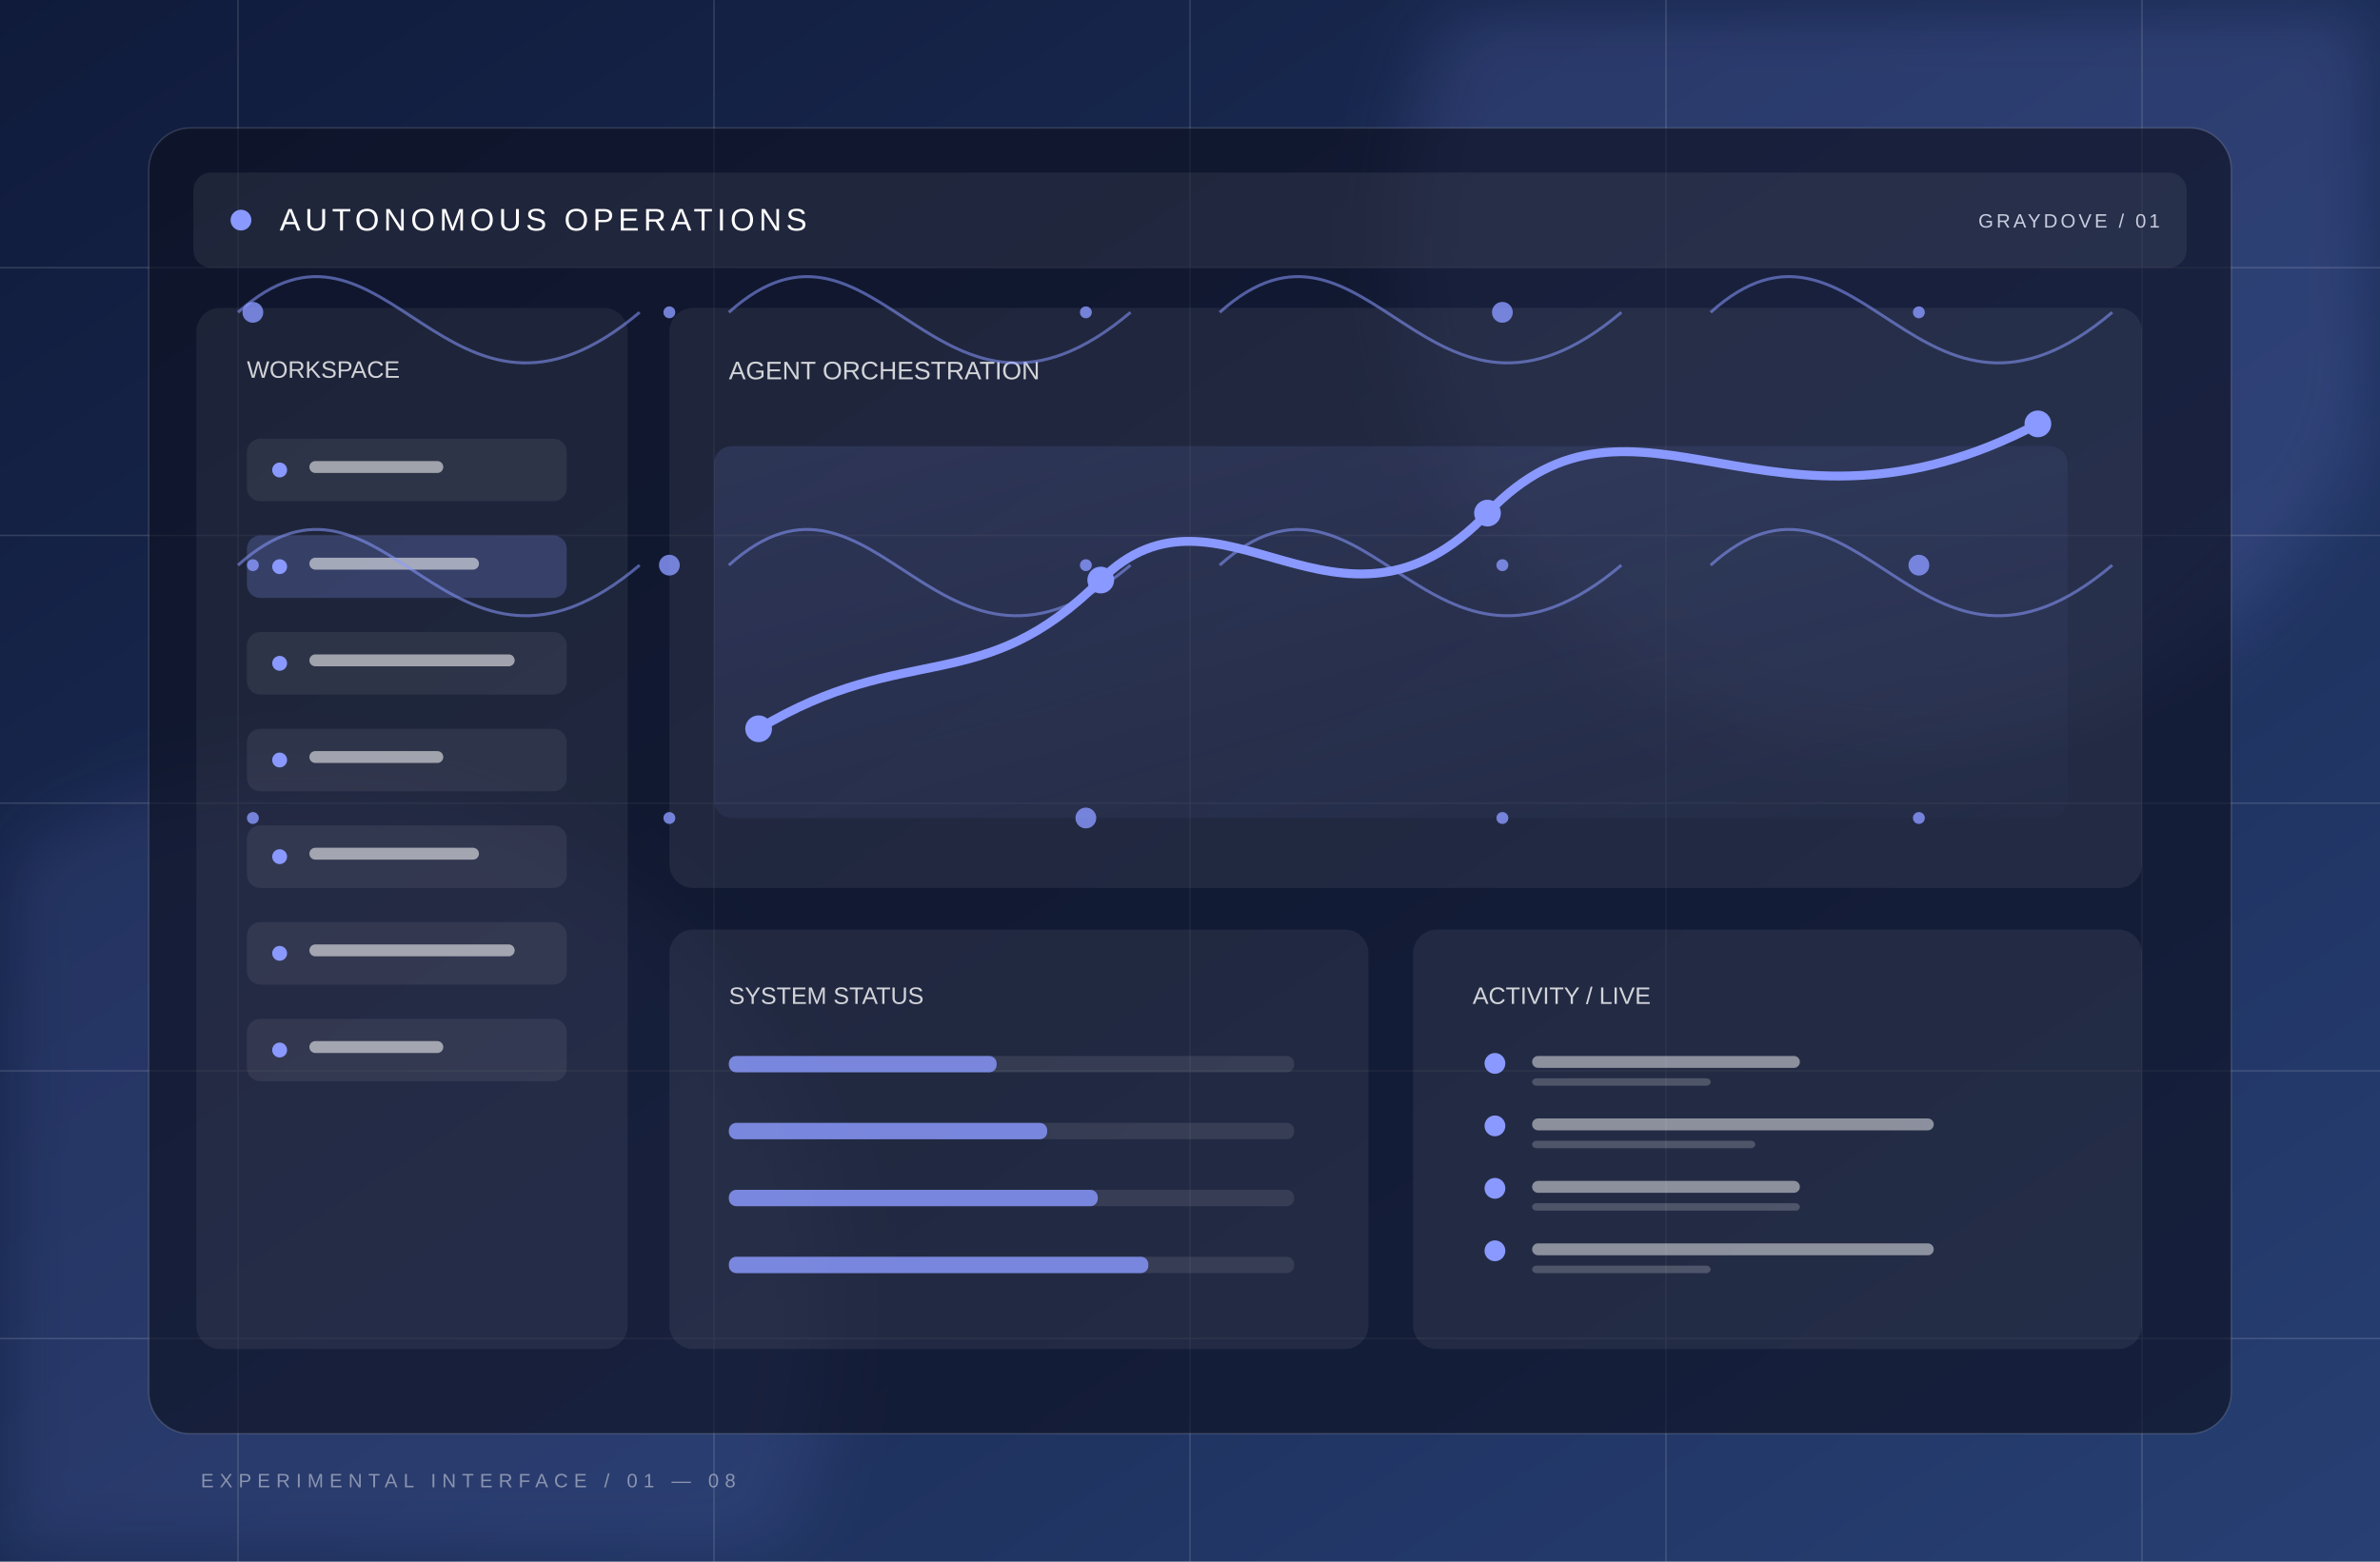
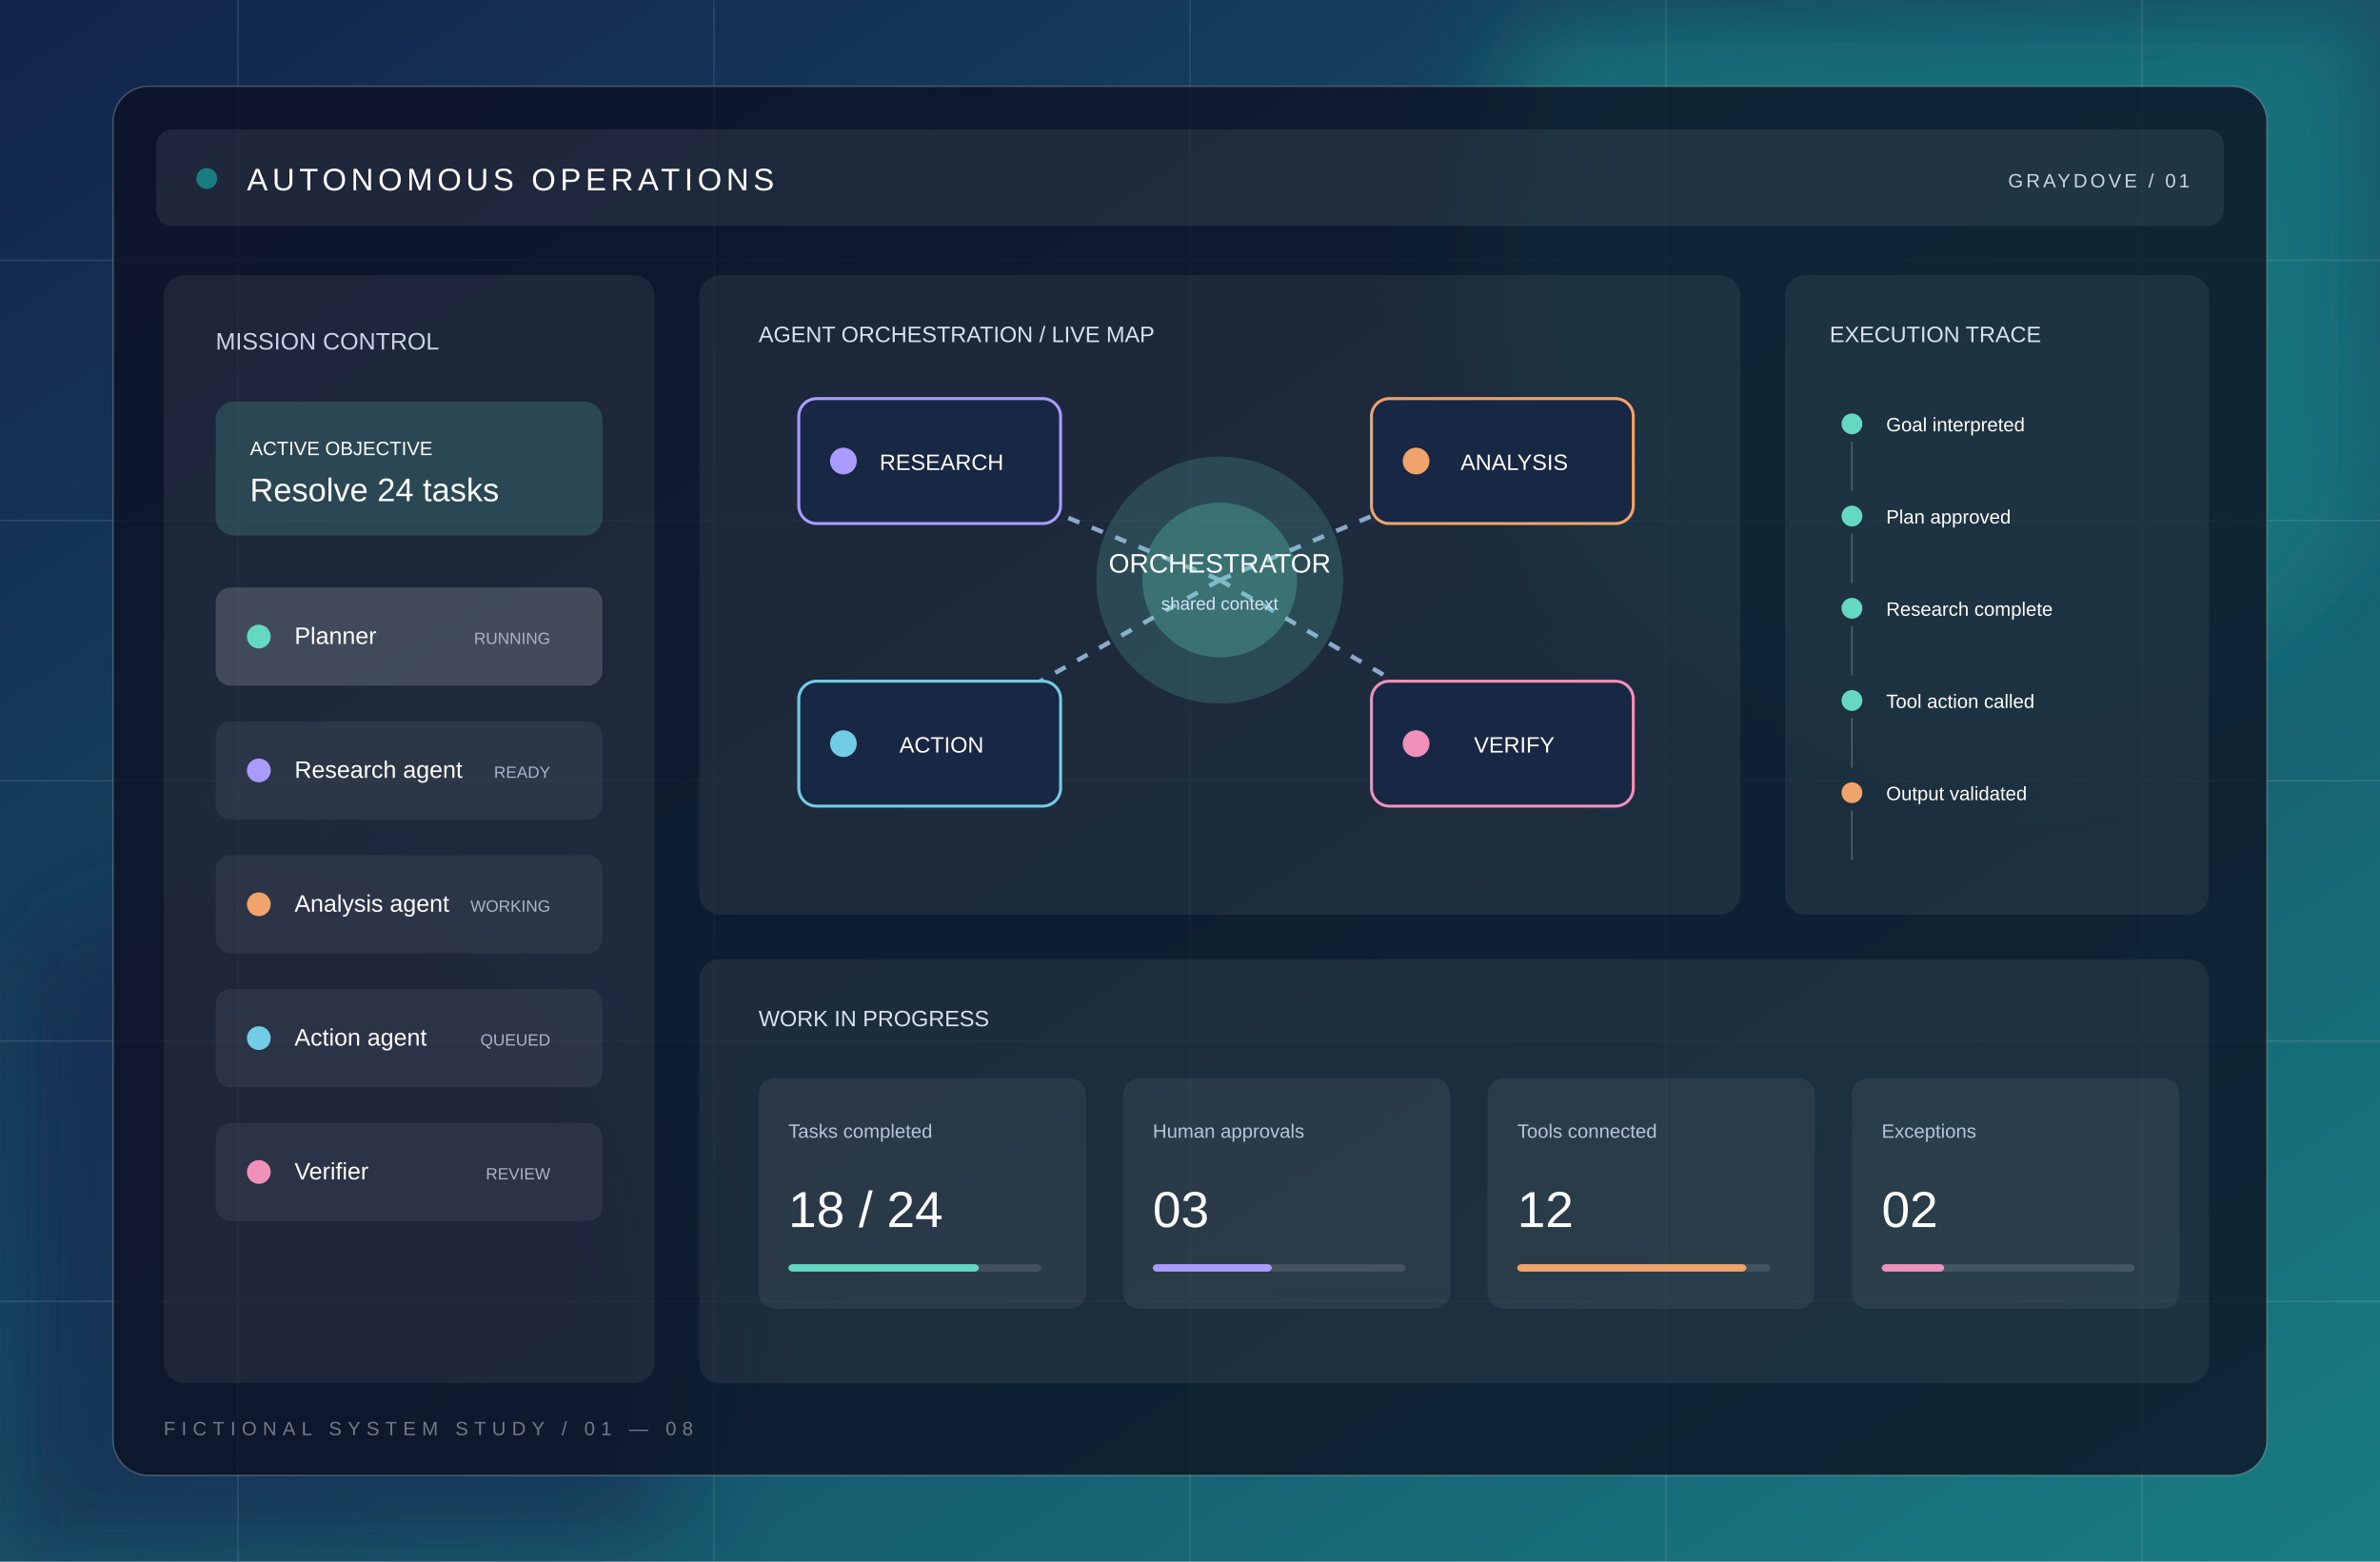
- <svg xmlns="http://www.w3.org/2000/svg" width="1600" height="1050" viewBox="0 0 1600 1050">
+ <svg xmlns="http://www.w3.org/2000/svg" width="1600" height="1050" viewBox="0 0 1600 1050" role="img" aria-labelledby="title desc">
  <defs>
    <linearGradient id="bg" x1="0" y1="0" x2="1" y2="1">
-       <stop stop-color="#101b3b" />
-       <stop offset="1" stop-color="#273f73" />
+       <stop stop-color="#13234b" />
+       <stop offset="1" stop-color="#187d83" />
    </linearGradient>
-     <linearGradient id="glow" x1="0" y1="0" x2="1" y2="1">
-       <stop stop-color="#8999ff" stop-opacity=".9" />
-       <stop offset="1" stop-color="#8999ff" stop-opacity=".08" />
+     <linearGradient id="accent" x1="0" y1="0" x2="1" y2="1">
+       <stop stop-color="#ffffff" stop-opacity=".95" />
+       <stop offset="1" stop-color="#ffffff" stop-opacity=".08" />
    </linearGradient>
-     <filter id="shadow">
-       <feGaussianBlur stdDeviation="24" />
+     <filter id="blur">
+       <feGaussianBlur stdDeviation="34" />
    </filter>
  </defs>
  <rect width="1600" height="1050" fill="url(#bg)" />
-   <circle cx="1280" cy="160" r="340" fill="#8999ff" opacity=".16" filter="url(#shadow)" />
-   <circle cx="200" cy="880" r="360" fill="#8999ff" opacity=".12" filter="url(#shadow)" />
-   <g opacity=".14" stroke="#fff" stroke-width="1">
-     <path d="M0 180H1600M0 360H1600M0 540H1600M0 720H1600M0 900H1600" />
+   <circle cx="1320" cy="170" r="330" fill="#187d83" opacity=".7" filter="url(#blur)" />
+   <circle cx="170" cy="900" r="300" fill="#13234b" opacity=".55" filter="url(#blur)" />
+   <g opacity=".11" stroke="#fff">
+     <path d="M0 175H1600M0 350H1600M0 525H1600M0 700H1600M0 875H1600" />
    <path d="M160 0V1050M480 0V1050M800 0V1050M1120 0V1050M1440 0V1050" />
  </g>
-   <rect x="100" y="86" width="1400" height="878" rx="28" fill="#0c1020" opacity=".64" stroke="#ffffff" stroke-opacity=".22" />
-   <rect x="130" y="116" width="1340" height="64" rx="12" fill="#ffffff" opacity=".07" />
-   <circle cx="162" cy="148" r="7" fill="#8999ff" />
-   <text x="188" y="155" fill="#fff" font-family="Arial" font-size="21" letter-spacing="3">AUTONOMOUS OPERATIONS</text>
-   <text x="1330" y="153" fill="#c9cde0" font-family="Arial" font-size="13" letter-spacing="2">GRAYDOVE / 01</text>
-   <rect x="132" y="207" width="290" height="700" rx="16" fill="#fff" opacity=".06" />
-   <text x="166" y="254" fill="#fff" font-family="Arial" font-size="16" opacity=".8">WORKSPACE</text>
-   <rect x="166" y="295" width="215" height="42" rx="9" fill="#ffffff" opacity="0.07" />
-   <circle cx="188" cy="316" r="5" fill="#8999ff" />
-   <rect x="208" y="310" width="90" height="8" rx="4" fill="#fff" opacity=".55" />
-   <rect x="166" y="360" width="215" height="42" rx="9" fill="#8999ff" opacity="0.23" />
-   <circle cx="188" cy="381" r="5" fill="#8999ff" />
-   <rect x="208" y="375" width="114" height="8" rx="4" fill="#fff" opacity=".55" />
-   <rect x="166" y="425" width="215" height="42" rx="9" fill="#ffffff" opacity="0.07" />
-   <circle cx="188" cy="446" r="5" fill="#8999ff" />
-   <rect x="208" y="440" width="138" height="8" rx="4" fill="#fff" opacity=".55" />
-   <rect x="166" y="490" width="215" height="42" rx="9" fill="#ffffff" opacity="0.07" />
-   <circle cx="188" cy="511" r="5" fill="#8999ff" />
-   <rect x="208" y="505" width="90" height="8" rx="4" fill="#fff" opacity=".55" />
-   <rect x="166" y="555" width="215" height="42" rx="9" fill="#ffffff" opacity="0.07" />
-   <circle cx="188" cy="576" r="5" fill="#8999ff" />
-   <rect x="208" y="570" width="114" height="8" rx="4" fill="#fff" opacity=".55" />
-   <rect x="166" y="620" width="215" height="42" rx="9" fill="#ffffff" opacity="0.07" />
-   <circle cx="188" cy="641" r="5" fill="#8999ff" />
-   <rect x="208" y="635" width="138" height="8" rx="4" fill="#fff" opacity=".55" />
-   <rect x="166" y="685" width="215" height="42" rx="9" fill="#ffffff" opacity="0.07" />
-   <circle cx="188" cy="706" r="5" fill="#8999ff" />
-   <rect x="208" y="700" width="90" height="8" rx="4" fill="#fff" opacity=".55" />
-   <rect x="450" y="207" width="990" height="390" rx="16" fill="#fff" opacity=".065" />
-   <text x="490" y="255" fill="#fff" font-family="Arial" font-size="17" opacity=".8">AGENT ORCHESTRATION</text>
-   <path d="M 160 210 C 260 120, 300 320, 430 210" stroke="#8999ff" stroke-width="2" fill="none" opacity=".55" />
-   <path d="M 490 210 C 590 120, 630 320, 760 210" stroke="#8999ff" stroke-width="2" fill="none" opacity=".55" />
-   <path d="M 820 210 C 920 120, 960 320, 1090 210" stroke="#8999ff" stroke-width="2" fill="none" opacity=".55" />
-   <path d="M 1150 210 C 1250 120, 1290 320, 1420 210" stroke="#8999ff" stroke-width="2" fill="none" opacity=".55" />
-   <path d="M 160 380 C 260 290, 300 490, 430 380" stroke="#8999ff" stroke-width="2" fill="none" opacity=".55" />
-   <path d="M 490 380 C 590 290, 630 490, 760 380" stroke="#8999ff" stroke-width="2" fill="none" opacity=".55" />
-   <path d="M 820 380 C 920 290, 960 490, 1090 380" stroke="#8999ff" stroke-width="2" fill="none" opacity=".55" />
-   <path d="M 1150 380 C 1250 290, 1290 490, 1420 380" stroke="#8999ff" stroke-width="2" fill="none" opacity=".55" />
-   <circle cx="170" cy="210" r="7" fill="#8999ff" opacity=".8" />
-   <circle cx="450" cy="210" r="4" fill="#8999ff" opacity=".8" />
-   <circle cx="730" cy="210" r="4" fill="#8999ff" opacity=".8" />
-   <circle cx="1010" cy="210" r="7" fill="#8999ff" opacity=".8" />
-   <circle cx="1290" cy="210" r="4" fill="#8999ff" opacity=".8" />
-   <circle cx="170" cy="380" r="4" fill="#8999ff" opacity=".8" />
-   <circle cx="450" cy="380" r="7" fill="#8999ff" opacity=".8" />
-   <circle cx="730" cy="380" r="4" fill="#8999ff" opacity=".8" />
-   <circle cx="1010" cy="380" r="4" fill="#8999ff" opacity=".8" />
-   <circle cx="1290" cy="380" r="7" fill="#8999ff" opacity=".8" />
-   <circle cx="170" cy="550" r="4" fill="#8999ff" opacity=".8" />
-   <circle cx="450" cy="550" r="4" fill="#8999ff" opacity=".8" />
-   <circle cx="730" cy="550" r="7" fill="#8999ff" opacity=".8" />
-   <circle cx="1010" cy="550" r="4" fill="#8999ff" opacity=".8" />
-   <circle cx="1290" cy="550" r="4" fill="#8999ff" opacity=".8" />
-   <rect x="480" y="300" width="910" height="250" rx="12" fill="url(#glow)" opacity=".15" />
-   <path d="M510 490 C610 430 660 470 740 390 S900 450 1000 345 S1190 380 1370 285" fill="none" stroke="#8999ff" stroke-width="6" stroke-linecap="round" />
-   <g fill="#8999ff">
-     <circle cx="510" cy="490" r="9" />
-     <circle cx="740" cy="390" r="9" />
-     <circle cx="1000" cy="345" r="9" />
-     <circle cx="1370" cy="285" r="9" />
+   <rect x="76" y="58" width="1448" height="934" rx="24" fill="#0b1020" opacity=".78" stroke="#fff" stroke-opacity=".28" />
+   <rect x="105" y="87" width="1390" height="65" rx="11" fill="#fff" opacity=".075" />
+   <circle cx="139" cy="120" r="7" fill="#187d83" />
+   <text x="166" y="128" fill="#fff" font-family="Arial,sans-serif" font-size="21" letter-spacing="3">AUTONOMOUS OPERATIONS</text>
+   <text x="1350" y="126" fill="#cbd3e6" font-family="Arial,sans-serif" font-size="13" letter-spacing="2">GRAYDOVE / 01</text>
+   <g font-family="Arial,sans-serif">
+     <rect x="110" y="185" width="330" height="745" rx="14" fill="#fff" opacity=".07" />
+     <text x="145" y="235" fill="#cbd3e6" font-size="16">MISSION CONTROL</text>
+     <rect x="145" y="270" width="260" height="90" rx="12" fill="#65d8c1" opacity=".18" />
+     <text x="168" y="306" fill="#fff" font-size="13">ACTIVE OBJECTIVE</text>
+     <text x="168" y="337" fill="#fff" font-size="22">Resolve 24 tasks</text>
+     <rect x="145" y="395" width="260" height="66" rx="10" fill="#fff" opacity=".16" />
+     <circle cx="174" cy="428" r="8" fill="#65d8c1" />
+     <text x="198" y="433" fill="#fff" font-size="16">Planner</text>
+     <text x="370" y="433" fill="#aab5ca" font-size="11" text-anchor="end">RUNNING</text>
+     <rect x="145" y="485" width="260" height="66" rx="10" fill="#fff" opacity=".06" />
+     <circle cx="174" cy="518" r="8" fill="#a99bff" />
+     <text x="198" y="523" fill="#fff" font-size="16">Research agent</text>
+     <text x="370" y="523" fill="#aab5ca" font-size="11" text-anchor="end">READY</text>
+     <rect x="145" y="575" width="260" height="66" rx="10" fill="#fff" opacity=".06" />
+     <circle cx="174" cy="608" r="8" fill="#f1a36c" />
+     <text x="198" y="613" fill="#fff" font-size="16">Analysis agent</text>
+     <text x="370" y="613" fill="#aab5ca" font-size="11" text-anchor="end">WORKING</text>
+     <rect x="145" y="665" width="260" height="66" rx="10" fill="#fff" opacity=".06" />
+     <circle cx="174" cy="698" r="8" fill="#73cce5" />
+     <text x="198" y="703" fill="#fff" font-size="16">Action agent</text>
+     <text x="370" y="703" fill="#aab5ca" font-size="11" text-anchor="end">QUEUED</text>
+     <rect x="145" y="755" width="260" height="66" rx="10" fill="#fff" opacity=".06" />
+     <circle cx="174" cy="788" r="8" fill="#ef91b8" />
+     <text x="198" y="793" fill="#fff" font-size="16">Verifier</text>
+     <text x="370" y="793" fill="#aab5ca" font-size="11" text-anchor="end">REVIEW</text>
+     <rect x="470" y="185" width="700" height="430" rx="14" fill="#fff" opacity=".065" />
+     <text x="510" y="230" fill="#d8e2f4" font-size="15">AGENT ORCHESTRATION / LIVE MAP</text>
+     <path d="M820 390L625 310M820 390L1010 310M820 390L625 500M820 390L1010 500" stroke="#8da8c9" stroke-width="3" stroke-dasharray="8 9" fill="none" />
+     <circle cx="820" cy="390" r="82" fill="#65d8c1" opacity=".18" stroke="#65d8c1" stroke-width="2" />
+     <circle cx="820" cy="390" r="52" fill="#65d8c1" opacity=".28" />
+     <text x="820" y="385" fill="#fff" font-size="18" text-anchor="middle">ORCHESTRATOR</text>
+     <text x="820" y="410" fill="#d8e2f4" font-size="12" text-anchor="middle">shared context</text>
+     <rect x="537" y="268" width="176" height="84" rx="12" fill="#182743" stroke="#a99bff" stroke-width="2" />
+     <circle cx="567" cy="310" r="9" fill="#a99bff" />
+     <text x="633" y="316" fill="#fff" font-size="15" text-anchor="middle">RESEARCH</text>
+     <rect x="922" y="268" width="176" height="84" rx="12" fill="#182743" stroke="#f1a36c" stroke-width="2" />
+     <circle cx="952" cy="310" r="9" fill="#f1a36c" />
+     <text x="1018" y="316" fill="#fff" font-size="15" text-anchor="middle">ANALYSIS</text>
+     <rect x="537" y="458" width="176" height="84" rx="12" fill="#182743" stroke="#73cce5" stroke-width="2" />
+     <circle cx="567" cy="500" r="9" fill="#73cce5" />
+     <text x="633" y="506" fill="#fff" font-size="15" text-anchor="middle">ACTION</text>
+     <rect x="922" y="458" width="176" height="84" rx="12" fill="#182743" stroke="#ef91b8" stroke-width="2" />
+     <circle cx="952" cy="500" r="9" fill="#ef91b8" />
+     <text x="1018" y="506" fill="#fff" font-size="15" text-anchor="middle">VERIFY</text>
+     <rect x="1200" y="185" width="285" height="430" rx="14" fill="#fff" opacity=".065" />
+     <text x="1230" y="230" fill="#d8e2f4" font-size="15">EXECUTION TRACE</text>
+     <circle cx="1245" cy="285" r="7" fill="#65d8c1" />
+     <text x="1268" y="290" fill="#fff" font-size="13">Goal interpreted</text>
+     <path d="M1245 297V330" stroke="#71819c" stroke-width="1" opacity=".6" />
+     <circle cx="1245" cy="347" r="7" fill="#65d8c1" />
+     <text x="1268" y="352" fill="#fff" font-size="13">Plan approved</text>
+     <path d="M1245 359V392" stroke="#71819c" stroke-width="1" opacity=".6" />
+     <circle cx="1245" cy="409" r="7" fill="#65d8c1" />
+     <text x="1268" y="414" fill="#fff" font-size="13">Research complete</text>
+     <path d="M1245 421V454" stroke="#71819c" stroke-width="1" opacity=".6" />
+     <circle cx="1245" cy="471" r="7" fill="#65d8c1" />
+     <text x="1268" y="476" fill="#fff" font-size="13">Tool action called</text>
+     <path d="M1245 483V516" stroke="#71819c" stroke-width="1" opacity=".6" />
+     <circle cx="1245" cy="533" r="7" fill="#f1a36c" />
+     <text x="1268" y="538" fill="#fff" font-size="13">Output validated</text>
+     <path d="M1245 545V578" stroke="#71819c" stroke-width="1" opacity=".6" />
+     <rect x="470" y="645" width="1015" height="285" rx="14" fill="#fff" opacity=".065" />
+     <text x="510" y="690" fill="#d8e2f4" font-size="15">WORK IN PROGRESS</text>
+     <rect x="510" y="725" width="220" height="155" rx="11" fill="#fff" opacity=".06" />
+     <text x="530" y="765" fill="#b6c4d8" font-size="13">Tasks completed</text>
+     <text x="530" y="825" fill="#fff" font-size="34">18 / 24</text>
+     <rect x="530" y="850" width="170" height="5" rx="3" fill="#fff" opacity=".12" />
+     <rect x="530" y="850" width="128" height="5" rx="3" fill="#65d8c1" />
+     <rect x="755" y="725" width="220" height="155" rx="11" fill="#fff" opacity=".06" />
+     <text x="775" y="765" fill="#b6c4d8" font-size="13">Human approvals</text>
+     <text x="775" y="825" fill="#fff" font-size="34">03</text>
+     <rect x="775" y="850" width="170" height="5" rx="3" fill="#fff" opacity=".12" />
+     <rect x="775" y="850" width="80" height="5" rx="3" fill="#a99bff" />
+     <rect x="1000" y="725" width="220" height="155" rx="11" fill="#fff" opacity=".06" />
+     <text x="1020" y="765" fill="#b6c4d8" font-size="13">Tools connected</text>
+     <text x="1020" y="825" fill="#fff" font-size="34">12</text>
+     <rect x="1020" y="850" width="170" height="5" rx="3" fill="#fff" opacity=".12" />
+     <rect x="1020" y="850" width="154" height="5" rx="3" fill="#f1a36c" />
+     <rect x="1245" y="725" width="220" height="155" rx="11" fill="#fff" opacity=".06" />
+     <text x="1265" y="765" fill="#b6c4d8" font-size="13">Exceptions</text>
+     <text x="1265" y="825" fill="#fff" font-size="34">02</text>
+     <rect x="1265" y="850" width="170" height="5" rx="3" fill="#fff" opacity=".12" />
+     <rect x="1265" y="850" width="42" height="5" rx="3" fill="#ef91b8" />
  </g>
-   <rect x="450" y="625" width="470" height="282" rx="16" fill="#fff" opacity=".065" />
-   <text x="490" y="675" fill="#fff" font-family="Arial" font-size="16" opacity=".8">SYSTEM STATUS</text>
-   <rect x="490" y="710" width="380" height="11" rx="5" fill="#fff" opacity=".09" />
-   <rect x="490" y="710" width="180" height="11" rx="5" fill="#8999ff" opacity=".8" />
-   <rect x="490" y="755" width="380" height="11" rx="5" fill="#fff" opacity=".09" />
-   <rect x="490" y="755" width="214" height="11" rx="5" fill="#8999ff" opacity=".8" />
-   <rect x="490" y="800" width="380" height="11" rx="5" fill="#fff" opacity=".09" />
-   <rect x="490" y="800" width="248" height="11" rx="5" fill="#8999ff" opacity=".8" />
-   <rect x="490" y="845" width="380" height="11" rx="5" fill="#fff" opacity=".09" />
-   <rect x="490" y="845" width="282" height="11" rx="5" fill="#8999ff" opacity=".8" />
-   <rect x="950" y="625" width="490" height="282" rx="16" fill="#fff" opacity=".065" />
-   <text x="990" y="675" fill="#fff" font-family="Arial" font-size="16" opacity=".8">ACTIVITY / LIVE</text>
-   <circle cx="1005" cy="715" r="7" fill="#8999ff" />
-   <rect x="1030" y="710" width="180" height="8" rx="4" fill="#fff" opacity=".48" />
-   <rect x="1030" y="725" width="120" height="5" rx="3" fill="#fff" opacity=".2" />
-   <circle cx="1005" cy="757" r="7" fill="#8999ff" />
-   <rect x="1030" y="752" width="270" height="8" rx="4" fill="#fff" opacity=".48" />
-   <rect x="1030" y="767" width="150" height="5" rx="3" fill="#fff" opacity=".2" />
-   <circle cx="1005" cy="799" r="7" fill="#8999ff" />
-   <rect x="1030" y="794" width="180" height="8" rx="4" fill="#fff" opacity=".48" />
-   <rect x="1030" y="809" width="180" height="5" rx="3" fill="#fff" opacity=".2" />
-   <circle cx="1005" cy="841" r="7" fill="#8999ff" />
-   <rect x="1030" y="836" width="270" height="8" rx="4" fill="#fff" opacity=".48" />
-   <rect x="1030" y="851" width="120" height="5" rx="3" fill="#fff" opacity=".2" />
-   <text x="135" y="1000" fill="#fff" opacity=".45" font-family="Arial" font-size="13" letter-spacing="4">EXPERIMENTAL INTERFACE / 01 — 08</text>
+   <text x="110" y="965" fill="#fff" opacity=".42" font-family="Arial,sans-serif" font-size="13" letter-spacing="4">FICTIONAL SYSTEM STUDY / 01 — 08</text>
</svg>
